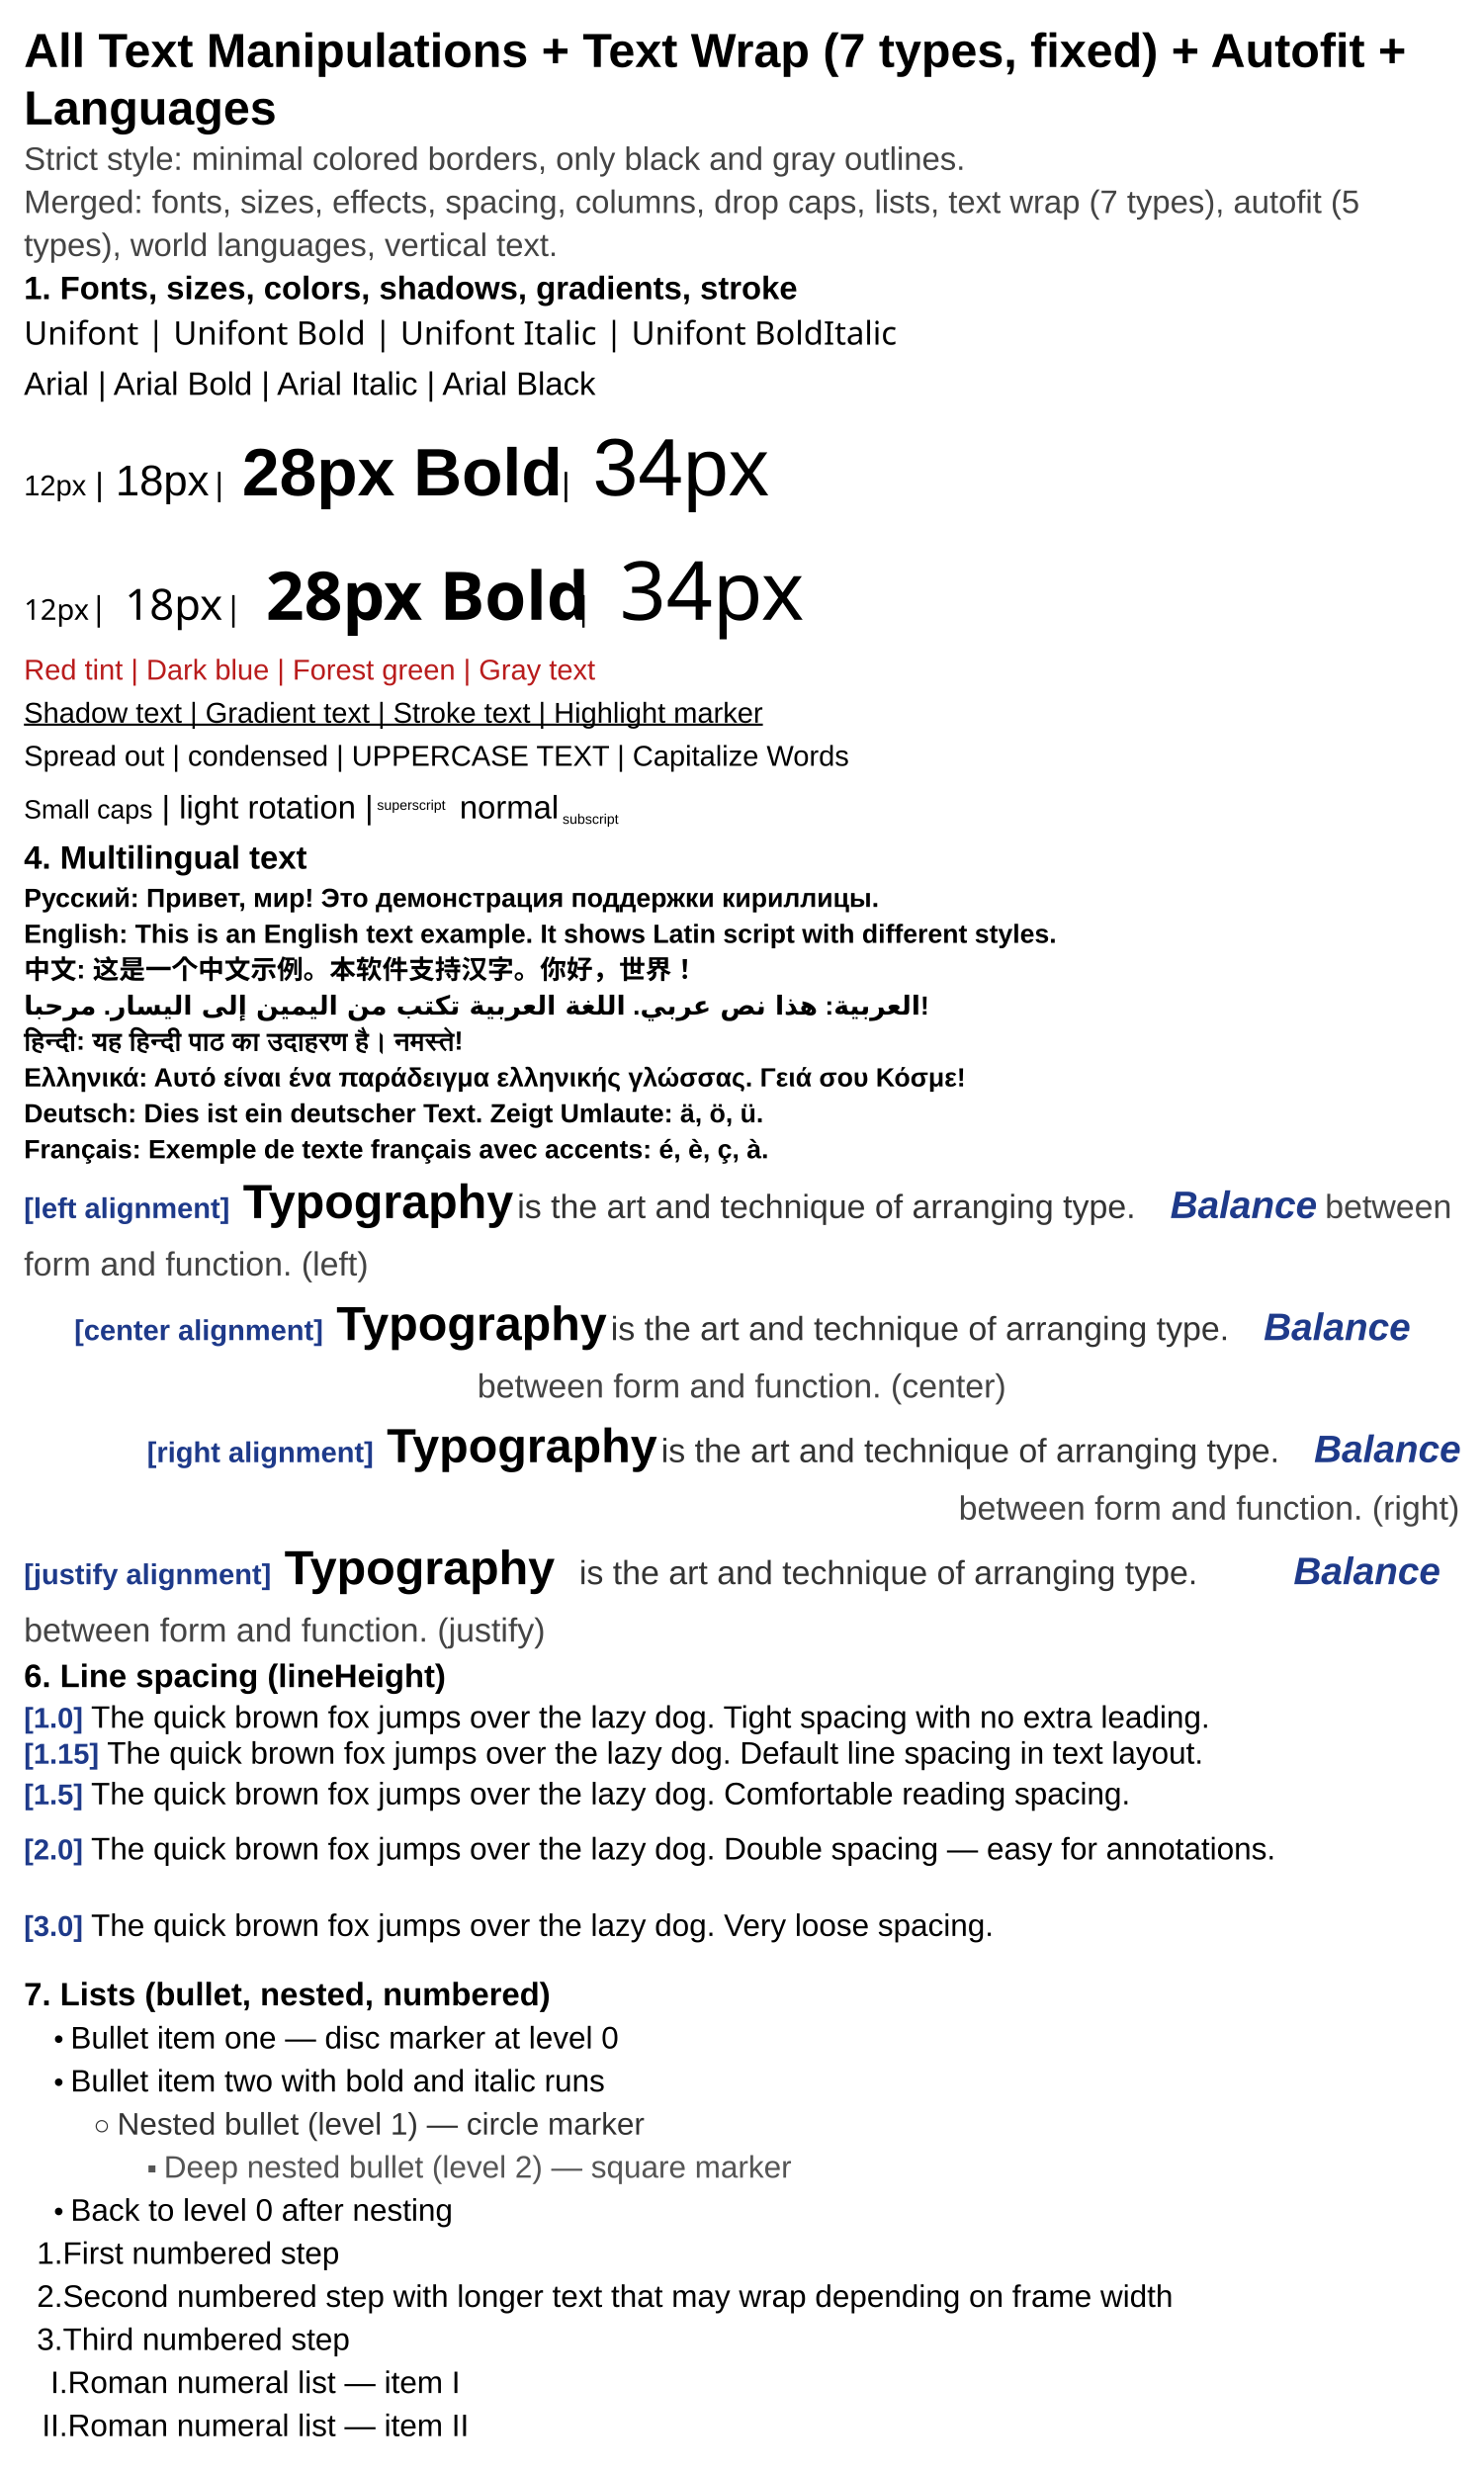
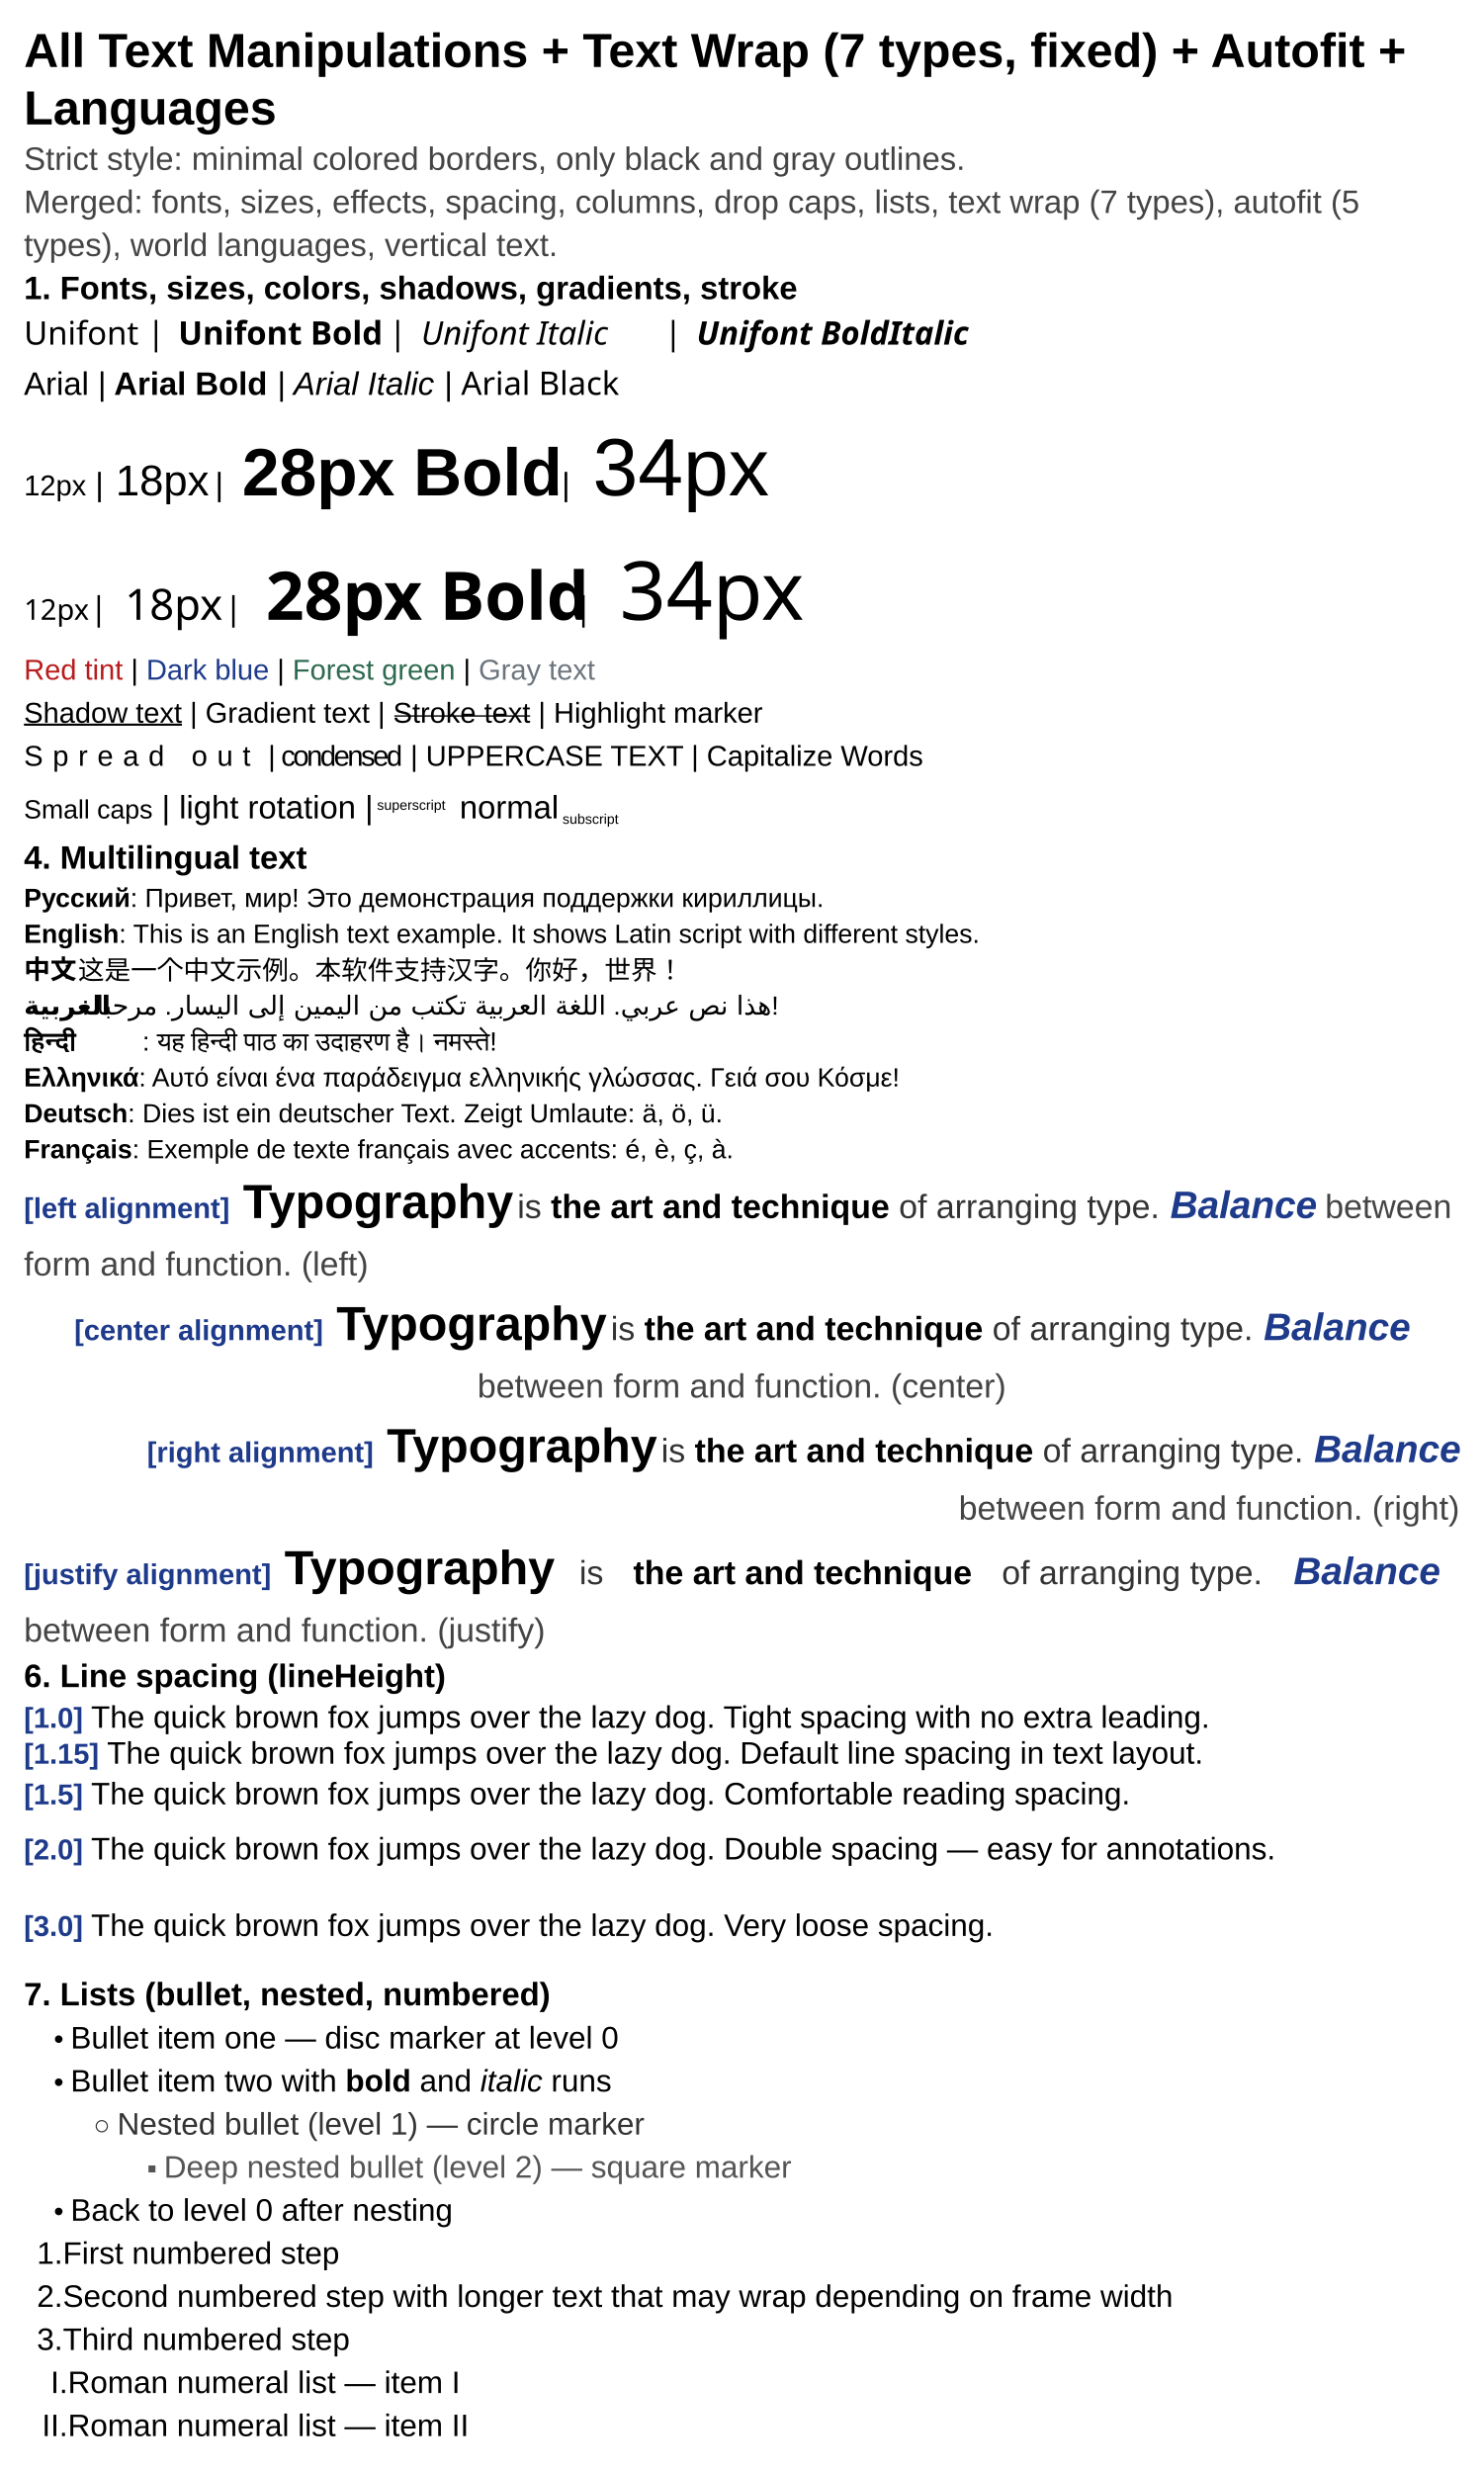
<svg xmlns="http://www.w3.org/2000/svg" width="620" height="1033" viewBox="-10 -10 620 1033">
  <text x="0" y="18" font-family="Arial" font-size="20" fill="#000000" font-weight="700" xml:space="preserve">All Text Manipulations + Text Wrap (7 types, fixed) + Autofit + </text>
  <text x="0" y="42" font-family="Arial" font-size="20" fill="#000000" font-weight="700" xml:space="preserve">Languages</text>
  <text x="0" y="61" font-family="Arial" font-size="13.56" fill="#444444" font-weight="400" xml:space="preserve">Strict style: minimal colored borders, only black and gray outlines.</text>
  <text x="0" y="79" font-family="Arial" font-size="13.56" fill="#444444" font-weight="400" xml:space="preserve">Merged: fonts, sizes, effects, spacing, columns, drop caps, lists, text wrap (7 types), autofit (5 </text>
  <text x="0" y="97" font-family="Arial" font-size="13.56" fill="#444444" font-weight="400" xml:space="preserve">types), world languages, vertical text.</text>
  <text x="0" y="115" font-family="Arial" font-size="13.56" fill="#000000" font-weight="700" xml:space="preserve">1. Fonts, sizes, colors, shadows, gradients, stroke</text>
-   <text x="0" y="134" font-family="Unifont" font-size="13.56" fill="#000000" font-weight="400" xml:space="preserve">Unifont | Unifont Bold | Unifont Italic | Unifont BoldItalic</text>
-   <text x="0" y="155" font-family="Arial" font-size="13.56" fill="#000000" font-weight="400" xml:space="preserve">Arial | Arial Bold | Arial Italic | Arial Black</text>
+   <text x="0" y="134" font-family="Unifont" font-size="13.56" fill="#000000" font-weight="400" xml:space="preserve">Unifont |</text>
+   <text x="60.94" y="134" font-family="Unifont" font-size="13.56" fill="#000000" font-weight="700" xml:space="preserve"> Unifont Bold</text>
+   <text x="148.97" y="134" font-family="Unifont" font-size="13.56" fill="#000000" font-weight="400" xml:space="preserve"> |</text>
+   <text x="162.5" y="134" font-family="Unifont" font-size="13.56" fill="#000000" font-weight="400" font-style="italic" xml:space="preserve"> Unifont Italic</text>
+   <text x="264.08" y="134" font-family="Unifont" font-size="13.56" fill="#000000" font-weight="400" xml:space="preserve"> |</text>
+   <text x="277.61" y="134" font-family="Unifont" font-size="13.56" fill="#000000" font-weight="700" font-style="italic" xml:space="preserve"> Unifont BoldItalic</text>
+   <text x="0" y="155" font-family="Arial" font-size="13.56" fill="#000000" font-weight="400" xml:space="preserve">Arial |</text>
+   <text x="34.39" y="155" font-family="Arial" font-size="13.56" fill="#000000" font-weight="700" xml:space="preserve"> Arial Bold</text>
+   <text x="102.14" y="155" font-family="Arial" font-size="13.56" fill="#000000" font-weight="400" xml:space="preserve"> |</text>
+   <text x="109.43" y="155" font-family="Arial" font-size="13.56" fill="#000000" font-weight="400" font-style="italic" xml:space="preserve"> Arial Italic</text>
+   <text x="171.91" y="155" font-family="Arial" font-size="13.56" fill="#000000" font-weight="400" xml:space="preserve"> |</text>
+   <text x="179.2" y="155" font-family="Arial Black" font-size="13.56" fill="#000000" font-weight="400" xml:space="preserve"> Arial Black</text>
  <text x="0" y="197" font-family="Arial" font-size="12" fill="#000" font-weight="400" xml:space="preserve">12px</text>
  <text x="26.02" y="197" font-family="Arial" font-size="13.56" fill="#000" font-weight="400" xml:space="preserve"> |</text>
  <text x="33.31" y="197" font-family="Arial" font-size="18" fill="#000" font-weight="400" xml:space="preserve"> 18px</text>
  <text x="76.11" y="197" font-family="Arial" font-size="13.56" fill="#000" font-weight="400" xml:space="preserve"> |</text>
  <text x="83.4" y="197" font-family="Arial" font-size="28" fill="#000" font-weight="700" xml:space="preserve"> 28px Bold</text>
  <text x="220.98" y="197" font-family="Arial" font-size="13.56" fill="#000" font-weight="400" xml:space="preserve"> |</text>
  <text x="228.27" y="197" font-family="Arial" font-size="34" fill="#000" font-weight="400" xml:space="preserve"> 34px</text>
  <text x="0" y="249" font-family="Unifont" font-size="12" fill="#000" font-weight="400" xml:space="preserve">12px</text>
  <text x="24" y="249" font-family="Unifont" font-size="13.56" fill="#000" font-weight="400" xml:space="preserve"> |</text>
  <text x="37.53" y="249" font-family="Unifont" font-size="18" fill="#000" font-weight="400" xml:space="preserve"> 18px</text>
  <text x="80.29" y="249" font-family="Unifont" font-size="13.56" fill="#000" font-weight="400" xml:space="preserve"> |</text>
  <text x="93.82" y="249" font-family="Unifont" font-size="28" fill="#000" font-weight="700" xml:space="preserve"> 28px Bold</text>
  <text x="226.58" y="249" font-family="Unifont" font-size="13.56" fill="#000" font-weight="400" xml:space="preserve"> |</text>
  <text x="240.11" y="249" font-family="Unifont" font-size="34" fill="#000" font-weight="400" xml:space="preserve"> 34px</text>
-   <text x="0" y="274" font-family="Arial" font-size="12" fill="#b91c1c" font-weight="400" xml:space="preserve">Red tint | Dark blue | Forest green | Gray text</text>
-   <text x="0" y="292" font-family="Arial" font-size="12" fill="#000" font-weight="400" text-decoration="underline" xml:space="preserve">Shadow text | Gradient text | Stroke text | Highlight marker</text>
-   <text x="0" y="310" font-family="Arial" font-size="12" fill="#000" font-weight="400" xml:space="preserve">Spread out | condensed | UPPERCASE TEXT | Capitalize Words</text>
+   <text x="0" y="274" font-family="Arial" font-size="12" fill="#b91c1c" font-weight="400" xml:space="preserve">Red tint</text>
+   <text x="41.35" y="274" font-family="Arial" font-size="12" fill="#000000" font-weight="400" xml:space="preserve"> |</text>
+   <text x="47.79" y="274" font-family="Arial" font-size="12" fill="#1e3a8a" font-weight="400" xml:space="preserve"> Dark blue</text>
+   <text x="102.47" y="274" font-family="Arial" font-size="12" fill="#000000" font-weight="400" xml:space="preserve"> |</text>
+   <text x="108.91" y="274" font-family="Arial" font-size="12" fill="#2d6a4f" font-weight="400" xml:space="preserve"> Forest green</text>
+   <text x="180.26" y="274" font-family="Arial" font-size="12" fill="#000000" font-weight="400" xml:space="preserve"> |</text>
+   <text x="186.7" y="274" font-family="Arial" font-size="12" fill="#6c757d" font-weight="400" xml:space="preserve"> Gray text</text>
+   <text x="0" y="292" font-family="Arial" font-size="12" fill="#000" font-weight="400" text-decoration="underline" xml:space="preserve">Shadow text</text>
+   <text x="66.04" y="292" font-family="Arial" font-size="12" fill="#000" font-weight="400" xml:space="preserve"> | Gradient text |</text>
+   <text x="150.94" y="292" font-family="Arial" font-size="12" fill="#000" font-weight="400" text-decoration="line-through" xml:space="preserve"> Stroke text</text>
+   <text x="211.61" y="292" font-family="Arial" font-size="12" fill="#000" font-weight="400" xml:space="preserve"> | Highlight marker</text>
+   <text x="0" y="310" font-family="Arial" font-size="12" fill="#000" font-weight="400" letter-spacing="4" xml:space="preserve">Spread out</text>
+   <text x="98.71" y="310" font-family="Arial" font-size="12" fill="#000" font-weight="400" xml:space="preserve"> |</text>
+   <text x="105.15" y="310" font-family="Arial" font-size="12" fill="#000" font-weight="400" letter-spacing="-1" xml:space="preserve"> condensed</text>
+   <text x="158.19" y="310" font-family="Arial" font-size="12" fill="#000" font-weight="400" xml:space="preserve"> | UPPERCASE TEXT | Capitalize Words</text>
  <text x="0" y="332" font-family="Arial" font-size="11" fill="#000" font-weight="400" xml:space="preserve">Small caps</text>
  <text x="53.81" y="332" font-family="Arial" font-size="13.56" fill="#000" font-weight="400" xml:space="preserve"> | light rotation |</text>
  <text x="145.95" y="328.4" font-family="Arial" font-size="5.85" fill="#000" font-weight="400" xml:space="preserve"> superscript</text>
  <text x="178.3" y="332" font-family="Arial" font-size="13.56" fill="#000" font-weight="400" xml:space="preserve"> normal</text>
  <text x="223.48" y="334.25" font-family="Arial" font-size="5.85" fill="#000" font-weight="400" xml:space="preserve"> subscript</text>
  <text x="0" y="353" font-family="Arial" font-size="13.56" fill="#000000" font-weight="700" xml:space="preserve">4. Multilingual text</text>
-   <text x="0" y="369" font-family="Arial" font-size="11" fill="#000" font-weight="700" xml:space="preserve">Русский: Привет, мир! Это демонстрация поддержки кириллицы.</text>
-   <text x="0" y="384" font-family="Arial" font-size="11" fill="#000" font-weight="700" xml:space="preserve">English: This is an English text example. It shows Latin script with different styles.</text>
-   <text x="0" y="399" font-family="Arial" font-size="11" fill="#000" font-weight="700" xml:space="preserve">中文: 这是一个中文示例。本软件支持汉字。你好，世界！</text>
-   <text x="0" y="414" font-family="Arial" font-size="11" fill="#000" font-weight="700" xml:space="preserve">العربية: هذا نص عربي. اللغة العربية تكتب من اليمين إلى اليسار. مرحبا!</text>
-   <text x="0" y="429" font-family="Arial" font-size="11" fill="#000" font-weight="700" xml:space="preserve">हिन्दी: यह हिन्दी पाठ का उदाहरण है। नमस्ते!</text>
-   <text x="0" y="444" font-family="Arial" font-size="11" fill="#000" font-weight="700" xml:space="preserve">Ελληνικά: Αυτό είναι ένα παράδειγμα ελληνικής γλώσσας. Γειά σου Κόσμε!</text>
-   <text x="0" y="459" font-family="Arial" font-size="11" fill="#000" font-weight="700" xml:space="preserve">Deutsch: Dies ist ein deutscher Text. Zeigt Umlaute: ä, ö, ü.</text>
-   <text x="0" y="474" font-family="Arial" font-size="11" fill="#000" font-weight="700" xml:space="preserve">Français: Exemple de texte français avec accents: é, è, ç, à.</text>
+   <text x="0" y="369" font-family="Arial" font-size="11" fill="#000" font-weight="700" xml:space="preserve">Русский</text>
+   <text x="44.45" y="369" font-family="Arial" font-size="11" fill="#000" font-weight="400" xml:space="preserve">: Привет, мир! Это демонстрация поддержки кириллицы.</text>
+   <text x="0" y="384" font-family="Arial" font-size="11" fill="#000" font-weight="700" xml:space="preserve">English</text>
+   <text x="39.72" y="384" font-family="Arial" font-size="11" fill="#000" font-weight="400" xml:space="preserve">: This is an English text example. It shows Latin script with different styles.</text>
+   <text x="0" y="399" font-family="Arial" font-size="11" fill="#000" font-weight="700" xml:space="preserve">中文</text>
+   <text x="16.5" y="399" font-family="Arial" font-size="11" fill="#000" font-weight="400" xml:space="preserve">: 这是一个中文示例。本软件支持汉字。你好，世界！</text>
+   <text x="0" y="414" font-family="Arial" font-size="11" fill="#000" font-weight="700" xml:space="preserve">العربية</text>
+   <text x="24.22" y="414" font-family="Arial" font-size="11" fill="#000" font-weight="400" xml:space="preserve">: هذا نص عربي. اللغة العربية تكتب من اليمين إلى اليسار. مرحبا!</text>
+   <text x="0" y="429" font-family="Arial" font-size="11" fill="#000" font-weight="700" xml:space="preserve">हिन्दी</text>
+   <text x="49.5" y="429" font-family="Arial" font-size="11" fill="#000" font-weight="400" xml:space="preserve">: यह हिन्दी पाठ का उदाहरण है। नमस्ते!</text>
+   <text x="0" y="444" font-family="Arial" font-size="11" fill="#000" font-weight="700" xml:space="preserve">Ελληνικά</text>
+   <text x="48" y="444" font-family="Arial" font-size="11" fill="#000" font-weight="400" xml:space="preserve">: Αυτό είναι ένα παράδειγμα ελληνικής γλώσσας. Γειά σου Κόσμε!</text>
+   <text x="0" y="459" font-family="Arial" font-size="11" fill="#000" font-weight="700" xml:space="preserve">Deutsch</text>
+   <text x="43.4" y="459" font-family="Arial" font-size="11" fill="#000" font-weight="400" xml:space="preserve">: Dies ist ein deutscher Text. Zeigt Umlaute: ä, ö, ü.</text>
+   <text x="0" y="474" font-family="Arial" font-size="11" fill="#000" font-weight="700" xml:space="preserve">Français</text>
+   <text x="45.25" y="474" font-family="Arial" font-size="11" fill="#000" font-weight="400" xml:space="preserve">: Exemple de texte français avec accents: é, è, ç, à.</text>
  <text x="0" y="499" font-family="Arial" font-size="12" fill="#1e3a8a" font-weight="700" xml:space="preserve">[left alignment]</text>
  <text x="86" y="499" font-family="Arial" font-size="20" fill="#000" font-weight="700" xml:space="preserve"> Typography</text>
-   <text x="202.31" y="499" font-family="Arial" font-size="14" fill="#333" font-weight="400" xml:space="preserve"> is the art and technique of arranging type.</text>
+   <text x="202.31" y="499" font-family="Arial" font-size="14" fill="#333" font-weight="400" xml:space="preserve"> is</text>
+   <text x="216.31" y="499" font-family="Arial" font-size="14" fill="#000" font-weight="700" xml:space="preserve"> the art and technique</text>
+   <text x="361.78" y="499" font-family="Arial" font-size="14" fill="#333" font-weight="400" xml:space="preserve"> of arranging type.</text>
  <text x="474.63" y="499" font-family="Arial" font-size="16" fill="#1e3a8a" font-weight="700" font-style="italic" xml:space="preserve"> Balance</text>
  <text x="539.89" y="499" font-family="Arial" font-size="14" fill="#444" font-weight="400" xml:space="preserve"> between </text>
  <text x="0" y="523" font-family="Arial" font-size="14" fill="#444" font-weight="400" xml:space="preserve">form and function. (left)</text>
  <text x="21.05" y="550" font-family="Arial" font-size="12" fill="#1e3a8a" font-weight="700" xml:space="preserve">[center alignment]</text>
  <text x="125.06" y="550" font-family="Arial" font-size="20" fill="#000" font-weight="700" xml:space="preserve"> Typography</text>
-   <text x="241.37" y="550" font-family="Arial" font-size="14" fill="#333" font-weight="400" xml:space="preserve"> is the art and technique of arranging type.</text>
+   <text x="241.37" y="550" font-family="Arial" font-size="14" fill="#333" font-weight="400" xml:space="preserve"> is</text>
+   <text x="255.37" y="550" font-family="Arial" font-size="14" fill="#000" font-weight="700" xml:space="preserve"> the art and technique</text>
+   <text x="400.84" y="550" font-family="Arial" font-size="14" fill="#333" font-weight="400" xml:space="preserve"> of arranging type.</text>
  <text x="513.69" y="550" font-family="Arial" font-size="16" fill="#1e3a8a" font-weight="700" font-style="italic" xml:space="preserve"> Balance</text>
  <text x="189.5" y="574" font-family="Arial" font-size="14" fill="#444" font-weight="400" xml:space="preserve">between form and function. (center)</text>
  <text x="51.45" y="601" font-family="Arial" font-size="12" fill="#1e3a8a" font-weight="700" xml:space="preserve">[right alignment]</text>
  <text x="146.11" y="601" font-family="Arial" font-size="20" fill="#000" font-weight="700" xml:space="preserve"> Typography</text>
-   <text x="262.42" y="601" font-family="Arial" font-size="14" fill="#333" font-weight="400" xml:space="preserve"> is the art and technique of arranging type.</text>
+   <text x="262.42" y="601" font-family="Arial" font-size="14" fill="#333" font-weight="400" xml:space="preserve"> is</text>
+   <text x="276.42" y="601" font-family="Arial" font-size="14" fill="#000" font-weight="700" xml:space="preserve"> the art and technique</text>
+   <text x="421.89" y="601" font-family="Arial" font-size="14" fill="#333" font-weight="400" xml:space="preserve"> of arranging type.</text>
  <text x="534.74" y="601" font-family="Arial" font-size="16" fill="#1e3a8a" font-weight="700" font-style="italic" xml:space="preserve"> Balance</text>
  <text x="390.67" y="625" font-family="Arial" font-size="14" fill="#444" font-weight="400" xml:space="preserve">between form and function. (right)</text>
  <text x="0" y="652" font-family="Arial" font-size="12" fill="#1e3a8a" font-weight="700" xml:space="preserve">[justify alignment]</text>
  <text x="103.33" y="652" font-family="Arial" font-size="20" fill="#000" font-weight="700" xml:space="preserve"> Typography</text>
-   <text x="228.2" y="652" font-family="Arial" font-size="14" fill="#333" font-weight="400" xml:space="preserve"> is the art and technique of arranging type.</text>
+   <text x="228.2" y="652" font-family="Arial" font-size="14" fill="#333" font-weight="400" xml:space="preserve"> is</text>
+   <text x="250.75" y="652" font-family="Arial" font-size="14" fill="#000" font-weight="700" xml:space="preserve"> the art and technique</text>
+   <text x="404.78" y="652" font-family="Arial" font-size="14" fill="#333" font-weight="400" xml:space="preserve"> of arranging type.</text>
  <text x="526.18" y="652" font-family="Arial" font-size="16" fill="#1e3a8a" font-weight="700" font-style="italic" xml:space="preserve"> Balance</text>
  <text x="0" y="676" font-family="Arial" font-size="14" fill="#444" font-weight="400" xml:space="preserve">between form and function. (justify)</text>
  <text x="0" y="695" font-family="Arial" font-size="13.56" fill="#000000" font-weight="700" xml:space="preserve">6. Line spacing (lineHeight)</text>
  <text x="0" y="712" font-family="Arial" font-size="12" fill="#1e3a8a" font-weight="700" xml:space="preserve">[1.0]</text>
  <text x="24.67" y="712" font-family="Arial" font-size="13" fill="#000" font-weight="400" xml:space="preserve"> The quick brown fox jumps over the lazy dog. Tight spacing with no extra leading.</text>
  <text x="0" y="727" font-family="Arial" font-size="12" fill="#1e3a8a" font-weight="700" xml:space="preserve">[1.15]</text>
  <text x="31.35" y="727" font-family="Arial" font-size="13" fill="#000" font-weight="400" xml:space="preserve"> The quick brown fox jumps over the lazy dog. Default line spacing in text layout.</text>
  <text x="0" y="744" font-family="Arial" font-size="12" fill="#1e3a8a" font-weight="700" xml:space="preserve">[1.5]</text>
  <text x="24.67" y="744" font-family="Arial" font-size="13" fill="#000" font-weight="400" xml:space="preserve"> The quick brown fox jumps over the lazy dog. Comfortable reading spacing.</text>
  <text x="0" y="767" font-family="Arial" font-size="12" fill="#1e3a8a" font-weight="700" xml:space="preserve">[2.0]</text>
  <text x="24.67" y="767" font-family="Arial" font-size="13" fill="#000" font-weight="400" xml:space="preserve"> The quick brown fox jumps over the lazy dog. Double spacing — easy for annotations.</text>
  <text x="0" y="799" font-family="Arial" font-size="12" fill="#1e3a8a" font-weight="700" xml:space="preserve">[3.0]</text>
  <text x="24.67" y="799" font-family="Arial" font-size="13" fill="#000" font-weight="400" xml:space="preserve"> The quick brown fox jumps over the lazy dog. Very loose spacing.</text>
  <text x="0" y="828" font-family="Arial" font-size="13.56" fill="#000000" font-weight="700" xml:space="preserve">7. Lists (bullet, nested, numbered)</text>
  <text x="12.48" y="846" font-family="Arial" font-size="11.7" fill="#000" font-weight="400" xml:space="preserve">•</text>
  <text x="19.5" y="846" font-family="Arial" font-size="13" fill="#000" font-weight="400" xml:space="preserve">Bullet item one — disc marker at level 0</text>
  <text x="12.48" y="864" font-family="Arial" font-size="11.7" fill="#000" font-weight="400" xml:space="preserve">•</text>
-   <text x="19.5" y="864" font-family="Arial" font-size="13" fill="#000" font-weight="400" xml:space="preserve">Bullet item two with bold and italic runs</text>
+   <text x="19.5" y="864" font-family="Arial" font-size="13" fill="#000" font-weight="400" xml:space="preserve">Bullet item two with</text>
+   <text x="130.76" y="864" font-family="Arial" font-size="13" fill="#000" font-weight="700" xml:space="preserve"> bold</text>
+   <text x="161.8" y="864" font-family="Arial" font-size="13" fill="#000" font-weight="400" xml:space="preserve"> and</text>
+   <text x="187.1" y="864" font-family="Arial" font-size="13" fill="#000" font-weight="400" font-style="italic" xml:space="preserve"> italic</text>
+   <text x="216.72" y="864" font-family="Arial" font-size="13" fill="#000" font-weight="400" xml:space="preserve"> runs</text>
  <text x="29.01" y="882" font-family="Arial" font-size="11.7" fill="#333" font-weight="400" xml:space="preserve">○</text>
  <text x="39" y="882" font-family="Arial" font-size="13" fill="#333" font-weight="400" xml:space="preserve">Nested bullet (level 1) — circle marker</text>
  <text x="51.43" y="900" font-family="Arial" font-size="11.7" fill="#555" font-weight="400" xml:space="preserve">▪</text>
  <text x="58.5" y="900" font-family="Arial" font-size="13" fill="#555" font-weight="400" xml:space="preserve">Deep nested bullet (level 2) — square marker</text>
  <text x="12.48" y="918" font-family="Arial" font-size="11.7" fill="#000" font-weight="400" xml:space="preserve">•</text>
  <text x="19.5" y="918" font-family="Arial" font-size="13" fill="#000" font-weight="400" xml:space="preserve">Back to level 0 after nesting</text>
  <text x="5.41" y="936" font-family="Arial" font-size="13" fill="#000" font-weight="400" xml:space="preserve">1.First numbered step</text>
  <text x="5.41" y="954" font-family="Arial" font-size="13" fill="#000" font-weight="400" xml:space="preserve">2.Second numbered step with longer text that may wrap depending on frame width</text>
  <text x="5.41" y="972" font-family="Arial" font-size="13" fill="#000" font-weight="400" xml:space="preserve">3.Third numbered step</text>
  <text x="11.13" y="990" font-family="Arial" font-size="13" fill="#000" font-weight="400" xml:space="preserve">I.Roman numeral list — item I</text>
  <text x="7.51" y="1008" font-family="Arial" font-size="13" fill="#000" font-weight="400" xml:space="preserve">II.Roman numeral list — item II</text>
</svg>
